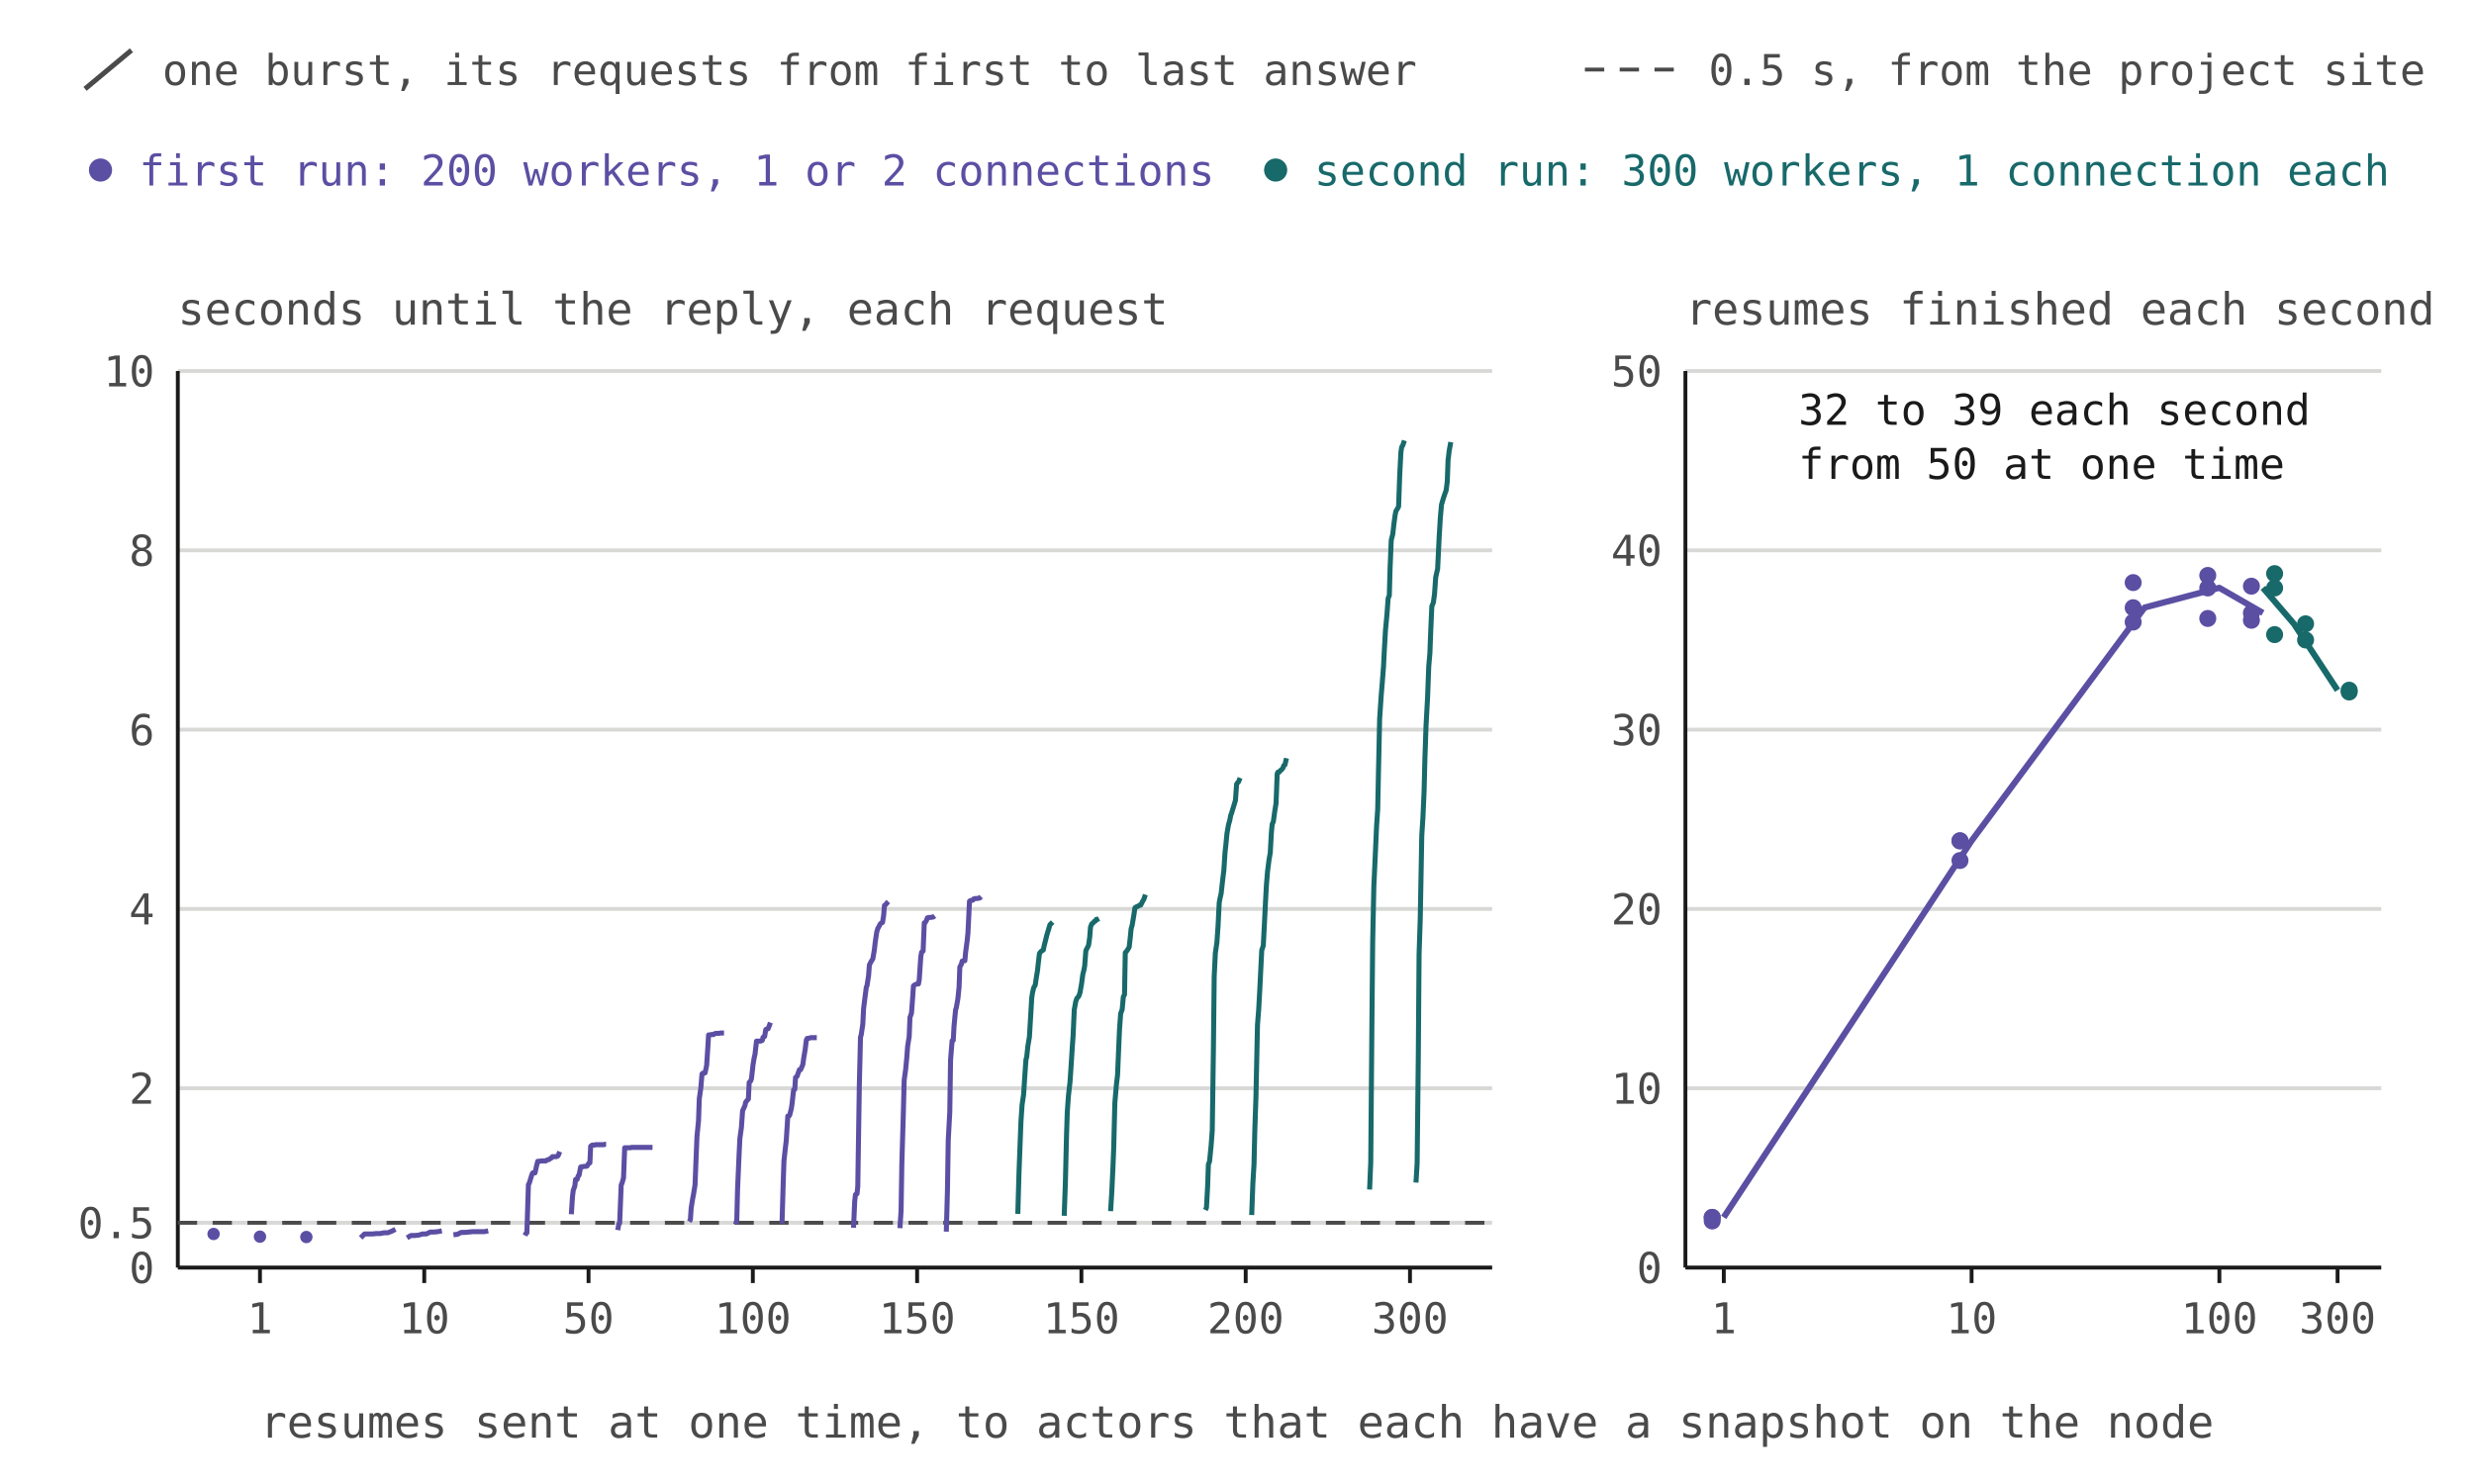
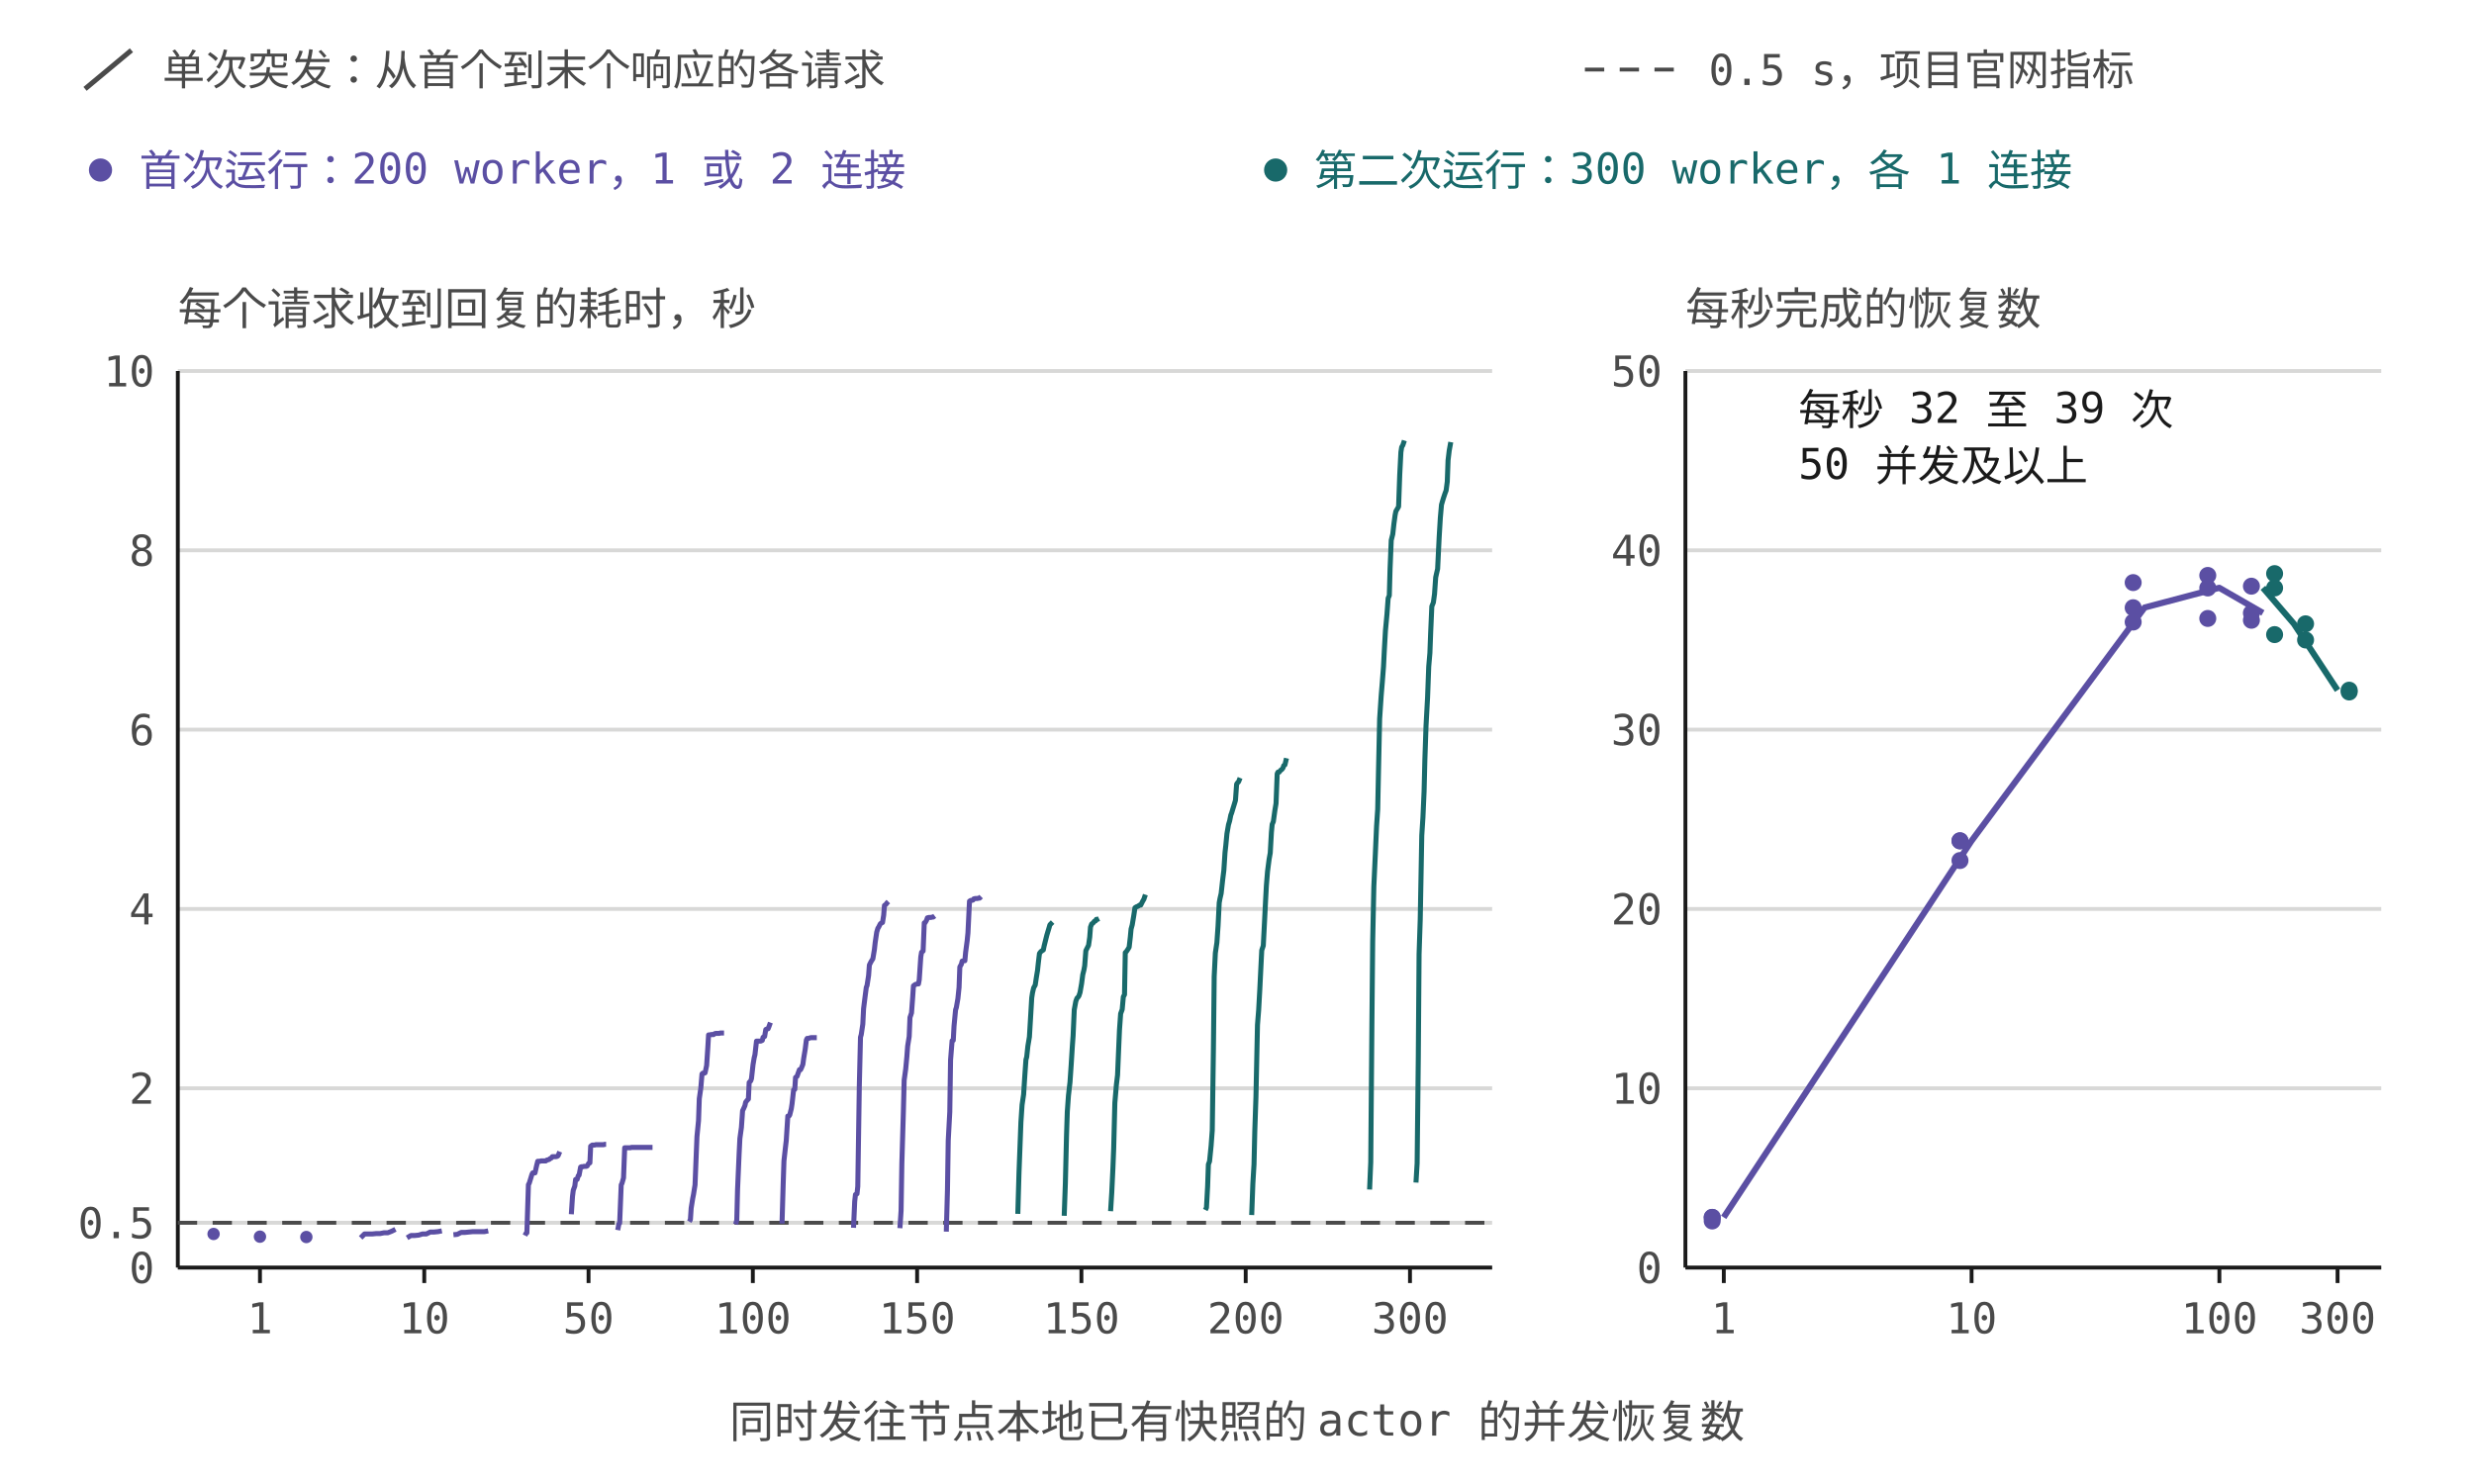
<svg xmlns="http://www.w3.org/2000/svg" viewBox="0 0 640 384" role="img" aria-labelledby="fig-4-5b-title fig-4-5b-desc" font-family="JetBrains Mono, ui-monospace, monospace">
  <path d="M22 23 L34 13" fill="none" stroke="var(--m-ink-soft, #4a4a4a)" stroke-width="1.3" stroke-linejoin="round" />
-   <text x="42" y="22" font-size="11" fill="var(--m-ink-soft, #4a4a4a)">one burst, its requests from first to last answer</text>
+   <text x="42" y="22" font-size="11" fill="var(--m-ink-soft, #4a4a4a)">单次突发：从首个到末个响应的各请求</text>
  <line x1="410" y1="18" x2="434" y2="18" stroke="var(--m-ink-soft, #4a4a4a)" stroke-width="1" stroke-dasharray="5 4" />
-   <text x="442" y="22" font-size="11" fill="var(--m-ink-soft, #4a4a4a)">0.5 s, from the project site</text>
+   <text x="442" y="22" font-size="11" fill="var(--m-ink-soft, #4a4a4a)">0.5 s，项目官网指标</text>
  <circle cx="26" cy="44" r="3" fill="var(--m-violet-ink, #5b4fa3)" />
-   <text x="36" y="48" font-size="11" fill="var(--m-violet-ink, #5b4fa3)">first run: 200 workers, 1 or 2 connections</text>
+   <text x="36" y="48" font-size="11" fill="var(--m-violet-ink, #5b4fa3)">首次运行：200 worker，1 或 2 连接</text>
  <circle cx="330" cy="44" r="3" fill="var(--m-teal-ink, #18696a)" />
-   <text x="340" y="48" font-size="11" fill="var(--m-teal-ink, #18696a)">second run: 300 workers, 1 connection each</text>
+   <text x="340" y="48" font-size="11" fill="var(--m-teal-ink, #18696a)">第二次运行：300 worker，各 1 连接</text>
  <line x1="46" y1="328" x2="386" y2="328" stroke="var(--m-ink-mute, #666660)" stroke-width="1" stroke-opacity="0.25" />
  <text x="40" y="332" font-size="11" text-anchor="end" fill="var(--m-ink-soft, #4a4a4a)">0</text>
  <line x1="46" y1="316.4" x2="386" y2="316.4" stroke="var(--m-ink-mute, #666660)" stroke-width="1" stroke-opacity="0.25" />
  <text x="40" y="320.4" font-size="11" text-anchor="end" fill="var(--m-ink-soft, #4a4a4a)">0.5</text>
  <line x1="46" y1="281.6" x2="386" y2="281.6" stroke="var(--m-ink-mute, #666660)" stroke-width="1" stroke-opacity="0.25" />
  <text x="40" y="285.6" font-size="11" text-anchor="end" fill="var(--m-ink-soft, #4a4a4a)">2</text>
  <line x1="46" y1="235.2" x2="386" y2="235.2" stroke="var(--m-ink-mute, #666660)" stroke-width="1" stroke-opacity="0.25" />
  <text x="40" y="239.2" font-size="11" text-anchor="end" fill="var(--m-ink-soft, #4a4a4a)">4</text>
  <line x1="46" y1="188.8" x2="386" y2="188.8" stroke="var(--m-ink-mute, #666660)" stroke-width="1" stroke-opacity="0.25" />
  <text x="40" y="192.8" font-size="11" text-anchor="end" fill="var(--m-ink-soft, #4a4a4a)">6</text>
  <line x1="46" y1="142.4" x2="386" y2="142.4" stroke="var(--m-ink-mute, #666660)" stroke-width="1" stroke-opacity="0.25" />
  <text x="40" y="146.4" font-size="11" text-anchor="end" fill="var(--m-ink-soft, #4a4a4a)">8</text>
  <line x1="46" y1="96" x2="386" y2="96" stroke="var(--m-ink-mute, #666660)" stroke-width="1" stroke-opacity="0.25" />
  <text x="40" y="100" font-size="11" text-anchor="end" fill="var(--m-ink-soft, #4a4a4a)">10</text>
  <line x1="46" y1="328" x2="386" y2="328" stroke="var(--m-ink, #1a1a1a)" stroke-width="1" />
  <line x1="46" y1="96" x2="46" y2="328" stroke="var(--m-ink, #1a1a1a)" stroke-width="1" />
  <line x1="67.25" y1="328" x2="67.25" y2="332" stroke="var(--m-ink, #1a1a1a)" stroke-width="1" />
  <text x="67.25" y="345" font-size="11" text-anchor="middle" fill="var(--m-ink-soft, #4a4a4a)">1</text>
  <line x1="109.75" y1="328" x2="109.75" y2="332" stroke="var(--m-ink, #1a1a1a)" stroke-width="1" />
  <text x="109.75" y="345" font-size="11" text-anchor="middle" fill="var(--m-ink-soft, #4a4a4a)">10</text>
  <line x1="152.25" y1="328" x2="152.25" y2="332" stroke="var(--m-ink, #1a1a1a)" stroke-width="1" />
  <text x="152.25" y="345" font-size="11" text-anchor="middle" fill="var(--m-ink-soft, #4a4a4a)">50</text>
  <line x1="194.75" y1="328" x2="194.75" y2="332" stroke="var(--m-ink, #1a1a1a)" stroke-width="1" />
  <text x="194.75" y="345" font-size="11" text-anchor="middle" fill="var(--m-ink-soft, #4a4a4a)">100</text>
  <line x1="237.25" y1="328" x2="237.25" y2="332" stroke="var(--m-ink, #1a1a1a)" stroke-width="1" />
  <text x="237.25" y="345" font-size="11" text-anchor="middle" fill="var(--m-ink-soft, #4a4a4a)">150</text>
  <line x1="279.75" y1="328" x2="279.75" y2="332" stroke="var(--m-ink, #1a1a1a)" stroke-width="1" />
  <text x="279.75" y="345" font-size="11" text-anchor="middle" fill="var(--m-ink-soft, #4a4a4a)">150</text>
  <line x1="322.25" y1="328" x2="322.25" y2="332" stroke="var(--m-ink, #1a1a1a)" stroke-width="1" />
  <text x="322.25" y="345" font-size="11" text-anchor="middle" fill="var(--m-ink-soft, #4a4a4a)">200</text>
  <line x1="364.75" y1="328" x2="364.75" y2="332" stroke="var(--m-ink, #1a1a1a)" stroke-width="1" />
  <text x="364.75" y="345" font-size="11" text-anchor="middle" fill="var(--m-ink-soft, #4a4a4a)">300</text>
-   <text x="46" y="84" font-size="11.5" class="m-serif" fill="var(--m-ink-soft, #4a4a4a)">seconds until the reply, each request</text>
+   <text x="46" y="84" font-size="11.5" class="m-serif" fill="var(--m-ink-soft, #4a4a4a)">每个请求收到回复的耗时，秒</text>
  <line x1="46" y1="316.4" x2="386" y2="316.4" stroke="var(--m-ink-soft, #4a4a4a)" stroke-width="1" stroke-dasharray="5 4" />
  <circle cx="55.25" cy="319.3" r="1.6" fill="var(--m-violet-ink, #5b4fa3)" />
  <circle cx="67.25" cy="320" r="1.6" fill="var(--m-violet-ink, #5b4fa3)" />
  <circle cx="79.25" cy="320.09" r="1.6" fill="var(--m-violet-ink, #5b4fa3)" />
  <path d="M93.3 320.3 L94.3 319.3 L95.3 319.3 L96.3 319.3 L97.3 319.2 L98.3 319.2 L99.3 319.0 L100.3 319.0 L101.3 318.6 L102.3 318.1" fill="none" stroke="var(--m-violet-ink, #5b4fa3)" stroke-width="1.3" stroke-linejoin="round" />
  <path d="M105.3 320.3 L106.3 319.7 L107.3 319.7 L108.3 319.6 L109.3 319.3 L110.3 319.3 L111.3 318.8 L112.3 318.8 L113.3 318.7 L114.3 318.5" fill="none" stroke="var(--m-violet-ink, #5b4fa3)" stroke-width="1.3" stroke-linejoin="round" />
  <path d="M117.3 319.5 L118.3 319.4 L119.3 318.9 L120.3 318.9 L121.3 318.8 L122.3 318.7 L123.3 318.7 L124.3 318.7 L125.3 318.7 L126.3 318.5" fill="none" stroke="var(--m-violet-ink, #5b4fa3)" stroke-width="1.3" stroke-linejoin="round" />
  <path d="M135.8 319.7 L136.1 319.1 L136.3 319.0 L136.7 306.5 L136.9 306.2 L137.3 304.9 L137.6 303.9 L137.8 303.5 L138.2 303.5 L138.4 303.5 L138.8 301.7 L139.1 300.5 L139.3 300.5 L139.7 300.5 L139.9 300.4 L140.3 300.4 L140.6 300.4 L140.8 300.4 L141.2 300.4 L141.4 300.2 L141.8 300.1 L142.1 300.0 L142.3 299.8 L142.7 299.6 L142.9 299.3 L143.3 299.3 L143.6 299.3 L143.8 299.3 L144.2 299.2 L144.4 299.0 L144.8 298.0" fill="none" stroke="var(--m-violet-ink, #5b4fa3)" stroke-width="1.3" stroke-linejoin="round" />
  <path d="M147.8 314.2 L148.1 309.6 L148.3 308.0 L148.7 306.9 L148.9 305.2 L149.3 305.2 L149.6 304.2 L149.8 304.1 L150.2 302.0 L150.4 301.9 L150.8 301.9 L151.1 301.8 L151.3 301.8 L151.7 301.8 L151.9 301.7 L152.3 301.0 L152.6 300.9 L152.8 296.6 L153.2 296.3 L153.4 296.3 L153.8 296.3 L154.1 296.2 L154.3 296.2 L154.7 296.2 L154.9 296.2 L155.3 296.2 L155.6 296.2 L155.8 296.2 L156.2 296.2 L156.4 296.1 L156.8 296.1" fill="none" stroke="var(--m-violet-ink, #5b4fa3)" stroke-width="1.3" stroke-linejoin="round" />
  <path d="M159.8 318.3 L160.1 316.7 L160.3 316.5 L160.7 306.6 L160.9 306.2 L161.3 304.8 L161.6 297.0 L161.8 297.0 L162.2 297.0 L162.4 297.0 L162.8 297.0 L163.1 297.0 L163.3 296.9 L163.7 296.9 L163.9 296.9 L164.3 296.9 L164.6 296.9 L164.8 296.9 L165.2 296.9 L165.4 296.9 L165.8 296.9 L166.1 296.9 L166.3 296.9 L166.7 296.9 L166.9 296.9 L167.3 296.9 L167.6 296.9 L167.8 296.9 L168.2 296.9 L168.4 296.9 L168.8 296.9" fill="none" stroke="var(--m-violet-ink, #5b4fa3)" stroke-width="1.3" stroke-linejoin="round" />
  <path d="M178.3 316.1 L178.6 315.6 L178.8 312.6 L179.2 310.1 L179.4 309.1 L179.8 306.6 L180.1 299.0 L180.3 294.1 L180.7 290.0 L180.9 284.3 L181.3 281.5 L181.6 277.9 L181.8 277.7 L182.2 277.7 L182.4 277.6 L182.8 275.7 L183.1 271.2 L183.3 267.8 L183.7 267.8 L183.9 267.7 L184.3 267.7 L184.6 267.7 L184.8 267.5 L185.2 267.4 L185.4 267.4 L185.8 267.4 L186.1 267.4 L186.3 267.3 L186.7 267.3 L186.9 267.3 L187.3 267.3" fill="none" stroke="var(--m-violet-ink, #5b4fa3)" stroke-width="1.3" stroke-linejoin="round" />
  <path d="M190.3 316.8 L190.6 315.7 L190.8 307.8 L191.2 298.6 L191.4 294.6 L191.8 291.7 L192.1 287.4 L192.3 287.0 L192.7 286.1 L192.9 285.2 L193.3 284.7 L193.6 284.4 L193.8 280.1 L194.2 279.7 L194.4 279.1 L194.8 275.5 L195.1 273.7 L195.3 272.9 L195.7 269.4 L195.9 269.4 L196.3 269.4 L196.6 269.4 L196.8 269.4 L197.2 269.2 L197.4 268.4 L197.8 268.2 L198.1 266.4 L198.3 266.3 L198.7 266.2 L198.9 265.7 L199.3 264.6" fill="none" stroke="var(--m-violet-ink, #5b4fa3)" stroke-width="1.3" stroke-linejoin="round" />
  <path d="M202.3 316.6 L202.6 306.4 L202.8 300.4 L203.2 296.8 L203.4 295.1 L203.8 288.8 L204.1 288.8 L204.3 288.5 L204.7 286.9 L204.9 285.6 L205.3 282.0 L205.6 281.9 L205.8 278.8 L206.2 278.5 L206.4 277.9 L206.8 276.8 L207.1 276.8 L207.3 276.4 L207.7 275.4 L207.9 273.9 L208.3 271.5 L208.6 269.1 L208.8 268.7 L209.2 268.7 L209.4 268.6 L209.8 268.5 L210.1 268.5 L210.3 268.5 L210.7 268.5 L210.9 268.5 L211.3 268.5" fill="none" stroke="var(--m-violet-ink, #5b4fa3)" stroke-width="1.3" stroke-linejoin="round" />
  <path d="M220.8 317.7 L221.1 310.9 L221.3 309.1 L221.7 308.9 L221.9 307.0 L222.3 280.8 L222.6 268.4 L222.8 267.7 L223.2 265.0 L223.4 261.0 L223.8 257.8 L224.1 255.5 L224.3 255.0 L224.7 252.4 L224.9 249.7 L225.3 248.9 L225.6 248.4 L225.8 248.1 L226.2 245.7 L226.4 243.9 L226.8 241.2 L227.1 240.2 L227.3 239.9 L227.7 239.1 L227.9 238.9 L228.3 238.7 L228.6 236.8 L228.8 234.3 L229.2 234.0 L229.4 233.7 L229.8 233.3" fill="none" stroke="var(--m-violet-ink, #5b4fa3)" stroke-width="1.3" stroke-linejoin="round" />
  <path d="M232.8 317.8 L233.1 313.3 L233.3 301.1 L233.7 287.5 L233.9 279.5 L234.3 276.6 L234.6 273.4 L234.8 270.7 L235.2 268.2 L235.4 263.3 L235.8 262.1 L236.1 258.1 L236.3 255.1 L236.7 254.8 L236.9 254.7 L237.3 254.6 L237.6 254.6 L237.8 253.5 L238.2 247.6 L238.4 246.4 L238.8 246.1 L239.1 238.8 L239.3 238.8 L239.7 238.1 L239.9 237.5 L240.3 237.4 L240.6 237.4 L240.8 237.4 L241.2 237.3 L241.4 237.3 L241.8 237.0" fill="none" stroke="var(--m-violet-ink, #5b4fa3)" stroke-width="1.3" stroke-linejoin="round" />
  <path d="M244.8 318.7 L245.1 307.9 L245.3 295.1 L245.7 287.7 L245.9 274.3 L246.3 269.3 L246.6 269.2 L246.8 265.5 L247.2 261.3 L247.4 260.7 L247.8 258.4 L248.1 255.5 L248.3 250.2 L248.7 249.5 L248.9 248.7 L249.3 248.6 L249.6 248.6 L249.8 246.4 L250.2 243.4 L250.4 241.4 L250.8 233.2 L251.1 233.0 L251.3 233.0 L251.7 232.9 L251.9 232.6 L252.3 232.5 L252.6 232.5 L252.8 232.5 L253.2 232.4 L253.4 232.4 L253.8 232.0" fill="none" stroke="var(--m-violet-ink, #5b4fa3)" stroke-width="1.3" stroke-linejoin="round" />
  <path d="M263.3 314.1 L263.6 303.6 L263.9 295.7 L264.1 290.4 L264.4 285.9 L264.8 283.2 L265.1 278.5 L265.4 274.2 L265.6 273.5 L265.9 270.7 L266.3 268.3 L266.6 263.3 L266.9 258.2 L267.1 256.9 L267.4 255.6 L267.8 254.9 L268.1 252.9 L268.4 251.1 L268.6 249.2 L268.9 246.7 L269.3 246.2 L269.6 246.0 L269.9 245.8 L270.1 244.8 L270.4 243.6 L270.8 242.0 L271.1 241.0 L271.4 240.0 L271.6 239.3 L271.9 239.0 L272.3 238.6" fill="none" stroke="var(--m-teal-ink, #18696a)" stroke-width="1.3" stroke-linejoin="round" />
  <path d="M275.3 314.6 L275.6 306.2 L275.9 293.8 L276.1 287.7 L276.4 283.5 L276.8 280.0 L277.1 275.6 L277.4 270.8 L277.6 268.0 L277.9 261.3 L278.3 259.1 L278.6 258.3 L278.9 258.0 L279.1 257.7 L279.4 256.8 L279.8 254.5 L280.1 252.2 L280.4 251.0 L280.6 249.9 L280.9 246.0 L281.3 245.2 L281.6 244.6 L281.9 242.5 L282.1 239.9 L282.4 239.1 L282.8 238.8 L283.1 238.4 L283.4 238.3 L283.6 237.9 L283.9 237.9 L284.3 237.7" fill="none" stroke="var(--m-teal-ink, #18696a)" stroke-width="1.3" stroke-linejoin="round" />
  <path d="M287.3 313.4 L287.6 308.6 L287.9 302.3 L288.1 297.2 L288.4 285.4 L288.8 280.7 L289.1 278.2 L289.4 271.1 L289.6 266.5 L289.9 262.3 L290.3 261.2 L290.6 257.9 L290.9 257.4 L291.1 246.5 L291.4 246.2 L291.8 245.6 L292.1 245.1 L292.4 242.5 L292.6 240.4 L292.9 239.3 L293.3 236.9 L293.6 234.9 L293.9 234.7 L294.1 234.6 L294.4 234.5 L294.8 234.2 L295.1 234.2 L295.4 233.6 L295.6 233.2 L295.9 232.7 L296.3 231.5" fill="none" stroke="var(--m-teal-ink, #18696a)" stroke-width="1.3" stroke-linejoin="round" />
  <path d="M311.8 313.1 L312.1 312.5 L312.4 307.0 L312.6 301.3 L312.9 300.5 L313.3 296.5 L313.6 292.5 L313.9 271.4 L314.1 252.7 L314.4 246.6 L314.8 243.9 L315.1 239.6 L315.4 233.6 L315.6 232.5 L315.9 231.2 L316.3 227.6 L316.6 225.2 L316.9 220.6 L317.1 218.8 L317.4 215.7 L317.8 213.4 L318.1 212.4 L318.4 210.9 L318.6 210.4 L318.9 209.4 L319.3 208.1 L319.6 207.1 L319.9 202.9 L320.1 202.6 L320.4 202.3 L320.8 201.3" fill="none" stroke="var(--m-teal-ink, #18696a)" stroke-width="1.3" stroke-linejoin="round" />
  <path d="M323.8 314.4 L324.1 306.3 L324.4 301.3 L324.6 292.8 L324.9 283.9 L325.3 265.2 L325.6 261.4 L325.9 256.0 L326.1 251.9 L326.4 245.9 L326.8 244.7 L327.1 238.9 L327.4 232.9 L327.6 229.2 L327.9 225.5 L328.3 222.4 L328.6 220.7 L328.9 215.4 L329.1 213.3 L329.4 212.6 L329.8 209.7 L330.1 207.9 L330.4 200.2 L330.6 199.8 L330.9 199.8 L331.3 199.3 L331.6 199.1 L331.9 198.7 L332.1 198.1 L332.4 197.9 L332.8 196.2" fill="none" stroke="var(--m-teal-ink, #18696a)" stroke-width="1.3" stroke-linejoin="round" />
  <path d="M354.3 307.8 L354.6 300.7 L354.9 264.7 L355.1 243.6 L355.4 229.4 L355.8 220.7 L356.1 213.9 L356.4 209.4 L356.6 199.7 L356.9 186.0 L357.3 180.0 L357.6 176.4 L357.9 172.5 L358.1 168.5 L358.4 163.2 L358.8 158.9 L359.1 154.8 L359.4 154.1 L359.6 147.1 L359.9 139.8 L360.3 138.2 L360.6 135.5 L360.9 133.3 L361.1 132.3 L361.4 131.8 L361.8 131.1 L362.1 122.8 L362.4 117.0 L362.6 115.7 L362.9 115.2 L363.3 114.0" fill="none" stroke="var(--m-teal-ink, #18696a)" stroke-width="1.3" stroke-linejoin="round" />
  <path d="M366.3 306.0 L366.6 301.0 L366.9 273.6 L367.1 246.9 L367.4 237.9 L367.8 216.2 L368.1 211.5 L368.4 204.7 L368.6 196.6 L368.9 187.8 L369.3 180.5 L369.6 172.5 L369.9 169.0 L370.1 163.7 L370.4 156.9 L370.8 155.9 L371.1 153.7 L371.4 149.4 L371.6 148.5 L371.9 147.2 L372.3 139.0 L372.6 134.0 L372.9 130.6 L373.1 129.9 L373.4 128.9 L373.8 127.7 L374.1 126.9 L374.4 124.6 L374.6 119.1 L374.9 116.6 L375.3 114.4" fill="none" stroke="var(--m-teal-ink, #18696a)" stroke-width="1.3" stroke-linejoin="round" />
  <line x1="436" y1="328" x2="616" y2="328" stroke="var(--m-ink-mute, #666660)" stroke-width="1" stroke-opacity="0.25" />
  <text x="430" y="332" font-size="11" text-anchor="end" fill="var(--m-ink-soft, #4a4a4a)">0</text>
  <line x1="436" y1="281.6" x2="616" y2="281.6" stroke="var(--m-ink-mute, #666660)" stroke-width="1" stroke-opacity="0.25" />
  <text x="430" y="285.6" font-size="11" text-anchor="end" fill="var(--m-ink-soft, #4a4a4a)">10</text>
  <line x1="436" y1="235.2" x2="616" y2="235.2" stroke="var(--m-ink-mute, #666660)" stroke-width="1" stroke-opacity="0.25" />
  <text x="430" y="239.2" font-size="11" text-anchor="end" fill="var(--m-ink-soft, #4a4a4a)">20</text>
  <line x1="436" y1="188.8" x2="616" y2="188.8" stroke="var(--m-ink-mute, #666660)" stroke-width="1" stroke-opacity="0.25" />
  <text x="430" y="192.8" font-size="11" text-anchor="end" fill="var(--m-ink-soft, #4a4a4a)">30</text>
  <line x1="436" y1="142.4" x2="616" y2="142.4" stroke="var(--m-ink-mute, #666660)" stroke-width="1" stroke-opacity="0.25" />
  <text x="430" y="146.4" font-size="11" text-anchor="end" fill="var(--m-ink-soft, #4a4a4a)">40</text>
  <line x1="436" y1="96" x2="616" y2="96" stroke="var(--m-ink-mute, #666660)" stroke-width="1" stroke-opacity="0.25" />
  <text x="430" y="100" font-size="11" text-anchor="end" fill="var(--m-ink-soft, #4a4a4a)">50</text>
  <line x1="436" y1="328" x2="616" y2="328" stroke="var(--m-ink, #1a1a1a)" stroke-width="1" />
  <line x1="436" y1="96" x2="436" y2="328" stroke="var(--m-ink, #1a1a1a)" stroke-width="1" />
  <line x1="445.93" y1="328" x2="445.93" y2="332" stroke="var(--m-ink, #1a1a1a)" stroke-width="1" />
  <text x="445.93" y="345" font-size="11" text-anchor="middle" fill="var(--m-ink-soft, #4a4a4a)">1</text>
  <line x1="510.03" y1="328" x2="510.03" y2="332" stroke="var(--m-ink, #1a1a1a)" stroke-width="1" />
  <text x="510.03" y="345" font-size="11" text-anchor="middle" fill="var(--m-ink-soft, #4a4a4a)">10</text>
  <line x1="574.13" y1="328" x2="574.13" y2="332" stroke="var(--m-ink, #1a1a1a)" stroke-width="1" />
  <text x="574.13" y="345" font-size="11" text-anchor="middle" fill="var(--m-ink-soft, #4a4a4a)">100</text>
  <line x1="604.71" y1="328" x2="604.71" y2="332" stroke="var(--m-ink, #1a1a1a)" stroke-width="1" />
  <text x="604.71" y="345" font-size="11" text-anchor="middle" fill="var(--m-ink-soft, #4a4a4a)">300</text>
-   <text x="436" y="84" font-size="11.5" class="m-serif" fill="var(--m-ink-soft, #4a4a4a)">resumes finished each second</text>
+   <text x="436" y="84" font-size="11.5" class="m-serif" fill="var(--m-ink-soft, #4a4a4a)">每秒完成的恢复数</text>
  <circle cx="442.93" cy="315.94" r="2.2" fill="var(--m-violet-ink, #5b4fa3)" />
  <circle cx="442.93" cy="315.01" r="2.2" fill="var(--m-violet-ink, #5b4fa3)" />
  <circle cx="442.93" cy="315.01" r="2.2" fill="var(--m-violet-ink, #5b4fa3)" />
  <circle cx="507.03" cy="222.67" r="2.2" fill="var(--m-violet-ink, #5b4fa3)" />
  <circle cx="507.03" cy="217.57" r="2.2" fill="var(--m-violet-ink, #5b4fa3)" />
  <circle cx="507.03" cy="217.57" r="2.2" fill="var(--m-violet-ink, #5b4fa3)" />
  <circle cx="551.83" cy="150.75" r="2.2" fill="var(--m-violet-ink, #5b4fa3)" />
  <circle cx="551.83" cy="160.96" r="2.2" fill="var(--m-violet-ink, #5b4fa3)" />
  <circle cx="551.83" cy="157.25" r="2.2" fill="var(--m-violet-ink, #5b4fa3)" />
  <circle cx="571.13" cy="152.14" r="2.2" fill="var(--m-violet-ink, #5b4fa3)" />
  <circle cx="571.13" cy="160.03" r="2.2" fill="var(--m-violet-ink, #5b4fa3)" />
  <circle cx="571.13" cy="148.9" r="2.2" fill="var(--m-violet-ink, #5b4fa3)" />
  <circle cx="582.42" cy="158.64" r="2.2" fill="var(--m-violet-ink, #5b4fa3)" />
  <circle cx="582.42" cy="151.68" r="2.2" fill="var(--m-violet-ink, #5b4fa3)" />
  <circle cx="582.42" cy="160.5" r="2.2" fill="var(--m-violet-ink, #5b4fa3)" />
  <path d="M445.9 315.0 L510.0 217.6 L554.8 157.2 L574.1 152.1 L585.4 158.6" fill="none" stroke="var(--m-violet-ink, #5b4fa3)" stroke-width="1.6" stroke-linejoin="round" />
  <circle cx="588.42" cy="148.43" r="2.2" fill="var(--m-teal-ink, #18696a)" />
  <circle cx="588.42" cy="152.14" r="2.2" fill="var(--m-teal-ink, #18696a)" />
  <circle cx="588.42" cy="164.21" r="2.2" fill="var(--m-teal-ink, #18696a)" />
  <circle cx="596.43" cy="161.42" r="2.2" fill="var(--m-teal-ink, #18696a)" />
  <circle cx="596.43" cy="165.6" r="2.2" fill="var(--m-teal-ink, #18696a)" />
  <circle cx="607.71" cy="179.06" r="2.2" fill="var(--m-teal-ink, #18696a)" />
  <circle cx="607.71" cy="178.59" r="2.2" fill="var(--m-teal-ink, #18696a)" />
  <path d="M585.4 152.1 L593.4 161.4 L604.7 178.6" fill="none" stroke="var(--m-teal-ink, #18696a)" stroke-width="1.6" stroke-linejoin="round" />
-   <text x="465.23" y="109.92" font-size="11" class="m-serif" fill="var(--m-ink, #1a1a1a)">32 to 39 each second</text>
-   <text x="465.23" y="123.92" font-size="11" class="m-serif" fill="var(--m-ink, #1a1a1a)">from 50 at one time</text>
-   <text x="320" y="372" font-size="11.5" text-anchor="middle" class="m-serif" fill="var(--m-ink-soft, #4a4a4a)">resumes sent at one time, to actors that each have a snapshot on the node</text>
+   <text x="465.23" y="109.92" font-size="11" class="m-serif" fill="var(--m-ink, #1a1a1a)">每秒 32 至 39 次</text>
+   <text x="465.23" y="123.92" font-size="11" class="m-serif" fill="var(--m-ink, #1a1a1a)">50 并发及以上</text>
+   <text x="320" y="372" font-size="11.5" text-anchor="middle" class="m-serif" fill="var(--m-ink-soft, #4a4a4a)">同时发往节点本地已有快照的 actor 的并发恢复数</text>
</svg>
